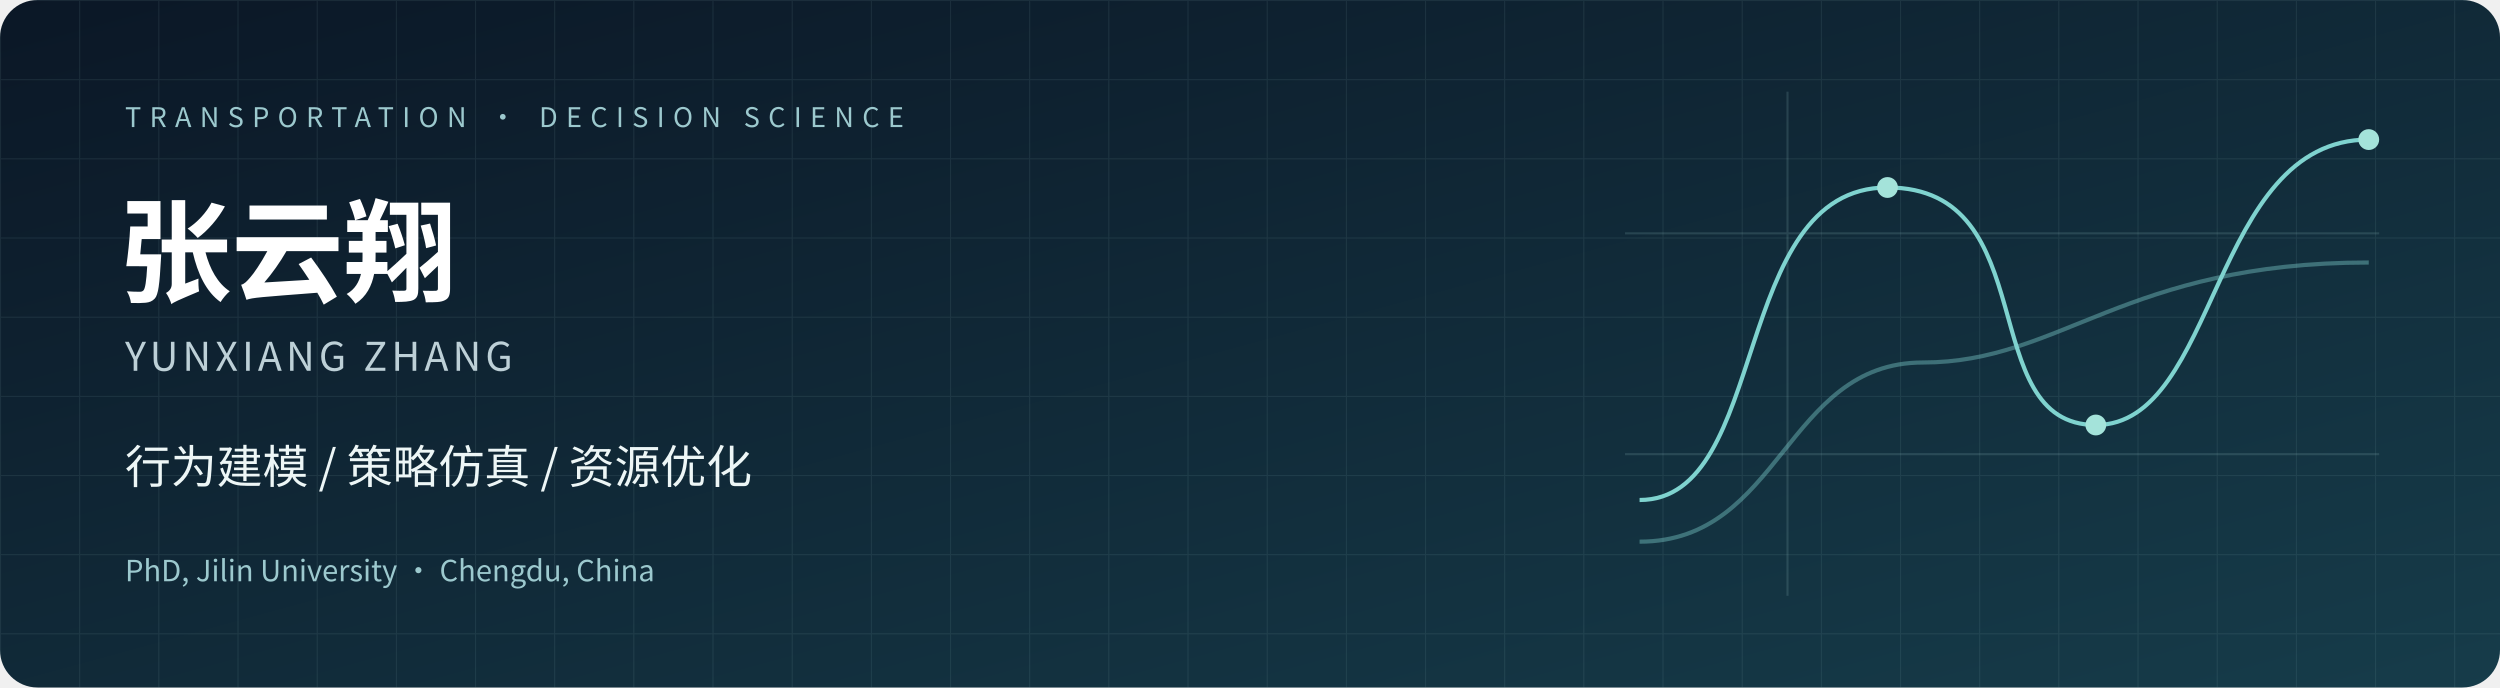
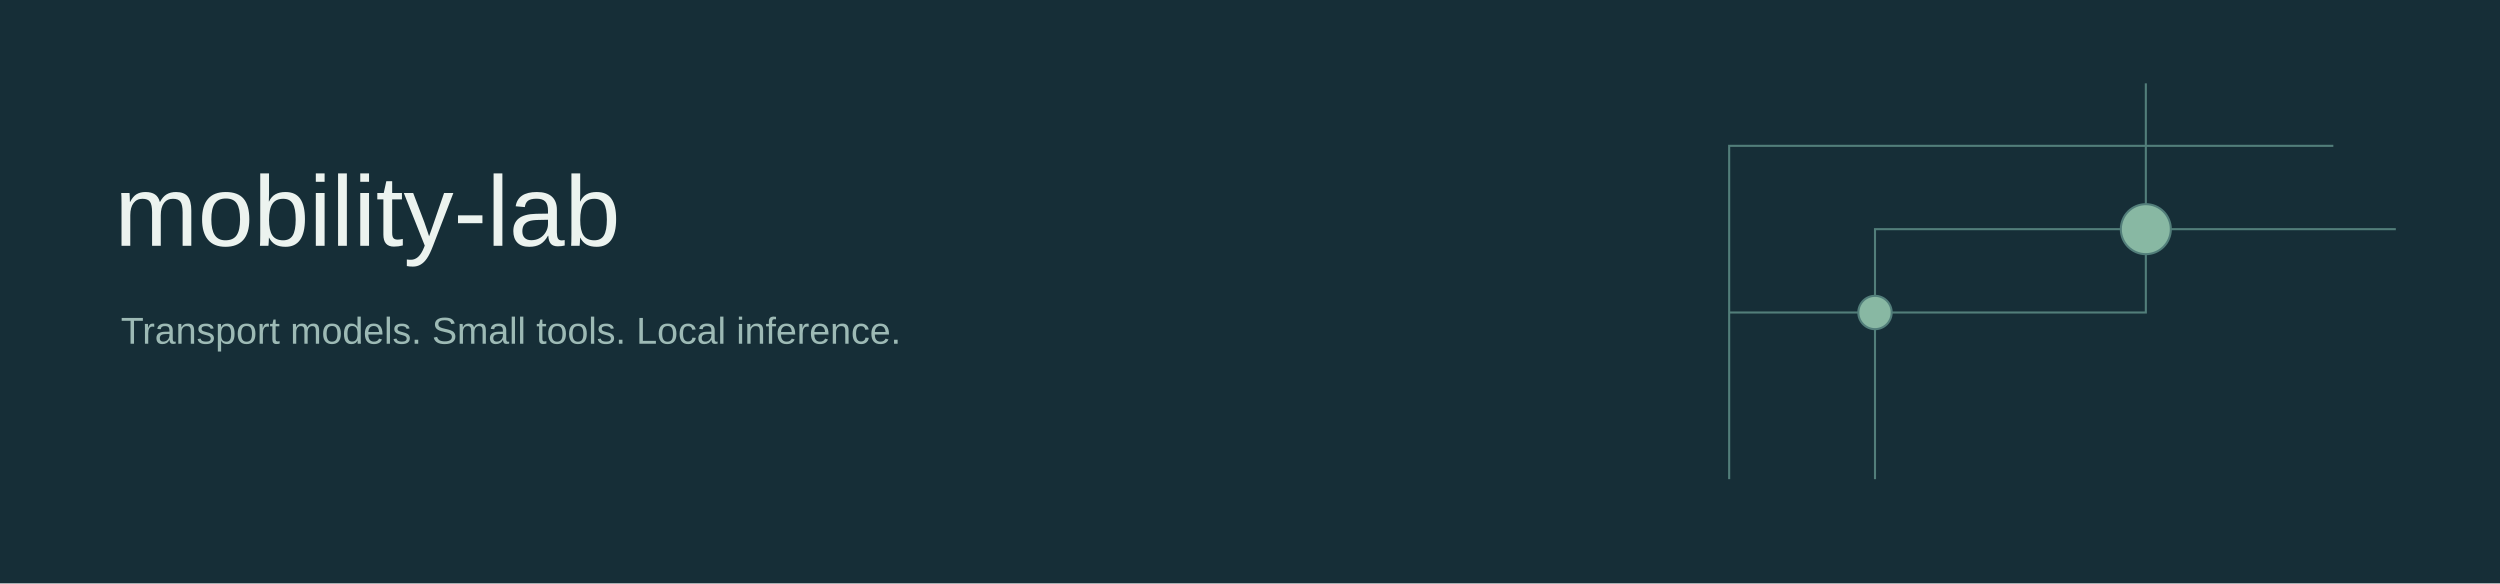
- <svg xmlns="http://www.w3.org/2000/svg" width="1200" height="330" viewBox="0 0 1200 330" role="img" aria-label="张云翔 交通行为建模 策略仿真 资源优化">
-   <defs>
-     <linearGradient id="bg" x2="1" y2="1">
-       <stop stop-color="#0b1726" />
-       <stop offset="1" stop-color="#163c4a" />
-     </linearGradient>
-     <pattern id="grid" width="38" height="38" patternUnits="userSpaceOnUse">
-       <path d="M38 0H0V38" fill="none" stroke="#a7d4dc" stroke-opacity=".09" />
-     </pattern>
-   </defs>
-   <rect width="1200" height="330" rx="18" fill="url(#bg)" />
-   <rect width="1200" height="330" rx="18" fill="url(#grid)" />
-   <path d="M858 44V286M780 112H1142M780 218H1142" stroke="#7ba4ab" stroke-opacity=".22" />
-   <g fill="none" stroke="#7fd3cf" stroke-width="2">
-     <path d="M787 240C850 240 830 90 906 90S947 204 1006 204 1061 67 1137 67" />
-     <path d="M787 260C855 260 857 174 923 174S1020 126 1137 126" opacity=".4" />
+ <svg xmlns="http://www.w3.org/2000/svg" width="1200" height="280" viewBox="0 0 1200 280">
+   <rect width="1200" height="280" fill="#162e37" />
+   <g fill="#ecf3ef" font-family="Arial,sans-serif">
+     <text x="55" y="118" font-size="48">mobility-lab</text>
+     <text x="58" y="165" font-size="18" fill="#9dbab5">Transport models. Small tools. Local inference.</text>
  </g>
-   <g fill="#a4e3da">
-     <circle cx="906" cy="90" r="5" />
-     <circle cx="1006" cy="204" r="5" />
-     <circle cx="1137" cy="67" r="5" />
-   </g>
-   <g font-family="Microsoft YaHei, Noto Sans CJK SC, Arial, sans-serif">
-     <text x="60" y="61" fill="#9cc9ce" font-size="13" letter-spacing="4">TRANSPORTATION · DECISION SCIENCE</text>
-     <text x="57" y="141" fill="#fff" font-size="54" font-weight="700">张云翔</text>
-     <text x="60" y="178" fill="#bdd0d7" font-size="19" letter-spacing="2">YUNXIANG ZHANG</text>
-     <text x="60" y="232" fill="#edf6f6" font-size="22">行为建模 / 策略仿真 / 资源优化</text>
-     <text x="60" y="279" fill="#9cc9ce" font-size="14">PhD, Jilin University · Chengdu, China</text>
+   <g stroke="#527e7a" fill="none">
+     <path d="M830 230V70H1120M830 150H1030V40M900 230V110H1150" />
+     <circle cx="1030" cy="110" r="12" fill="#88b8a3" />
+     <circle cx="900" cy="150" r="8" fill="#88b8a3" />
  </g>
</svg>
